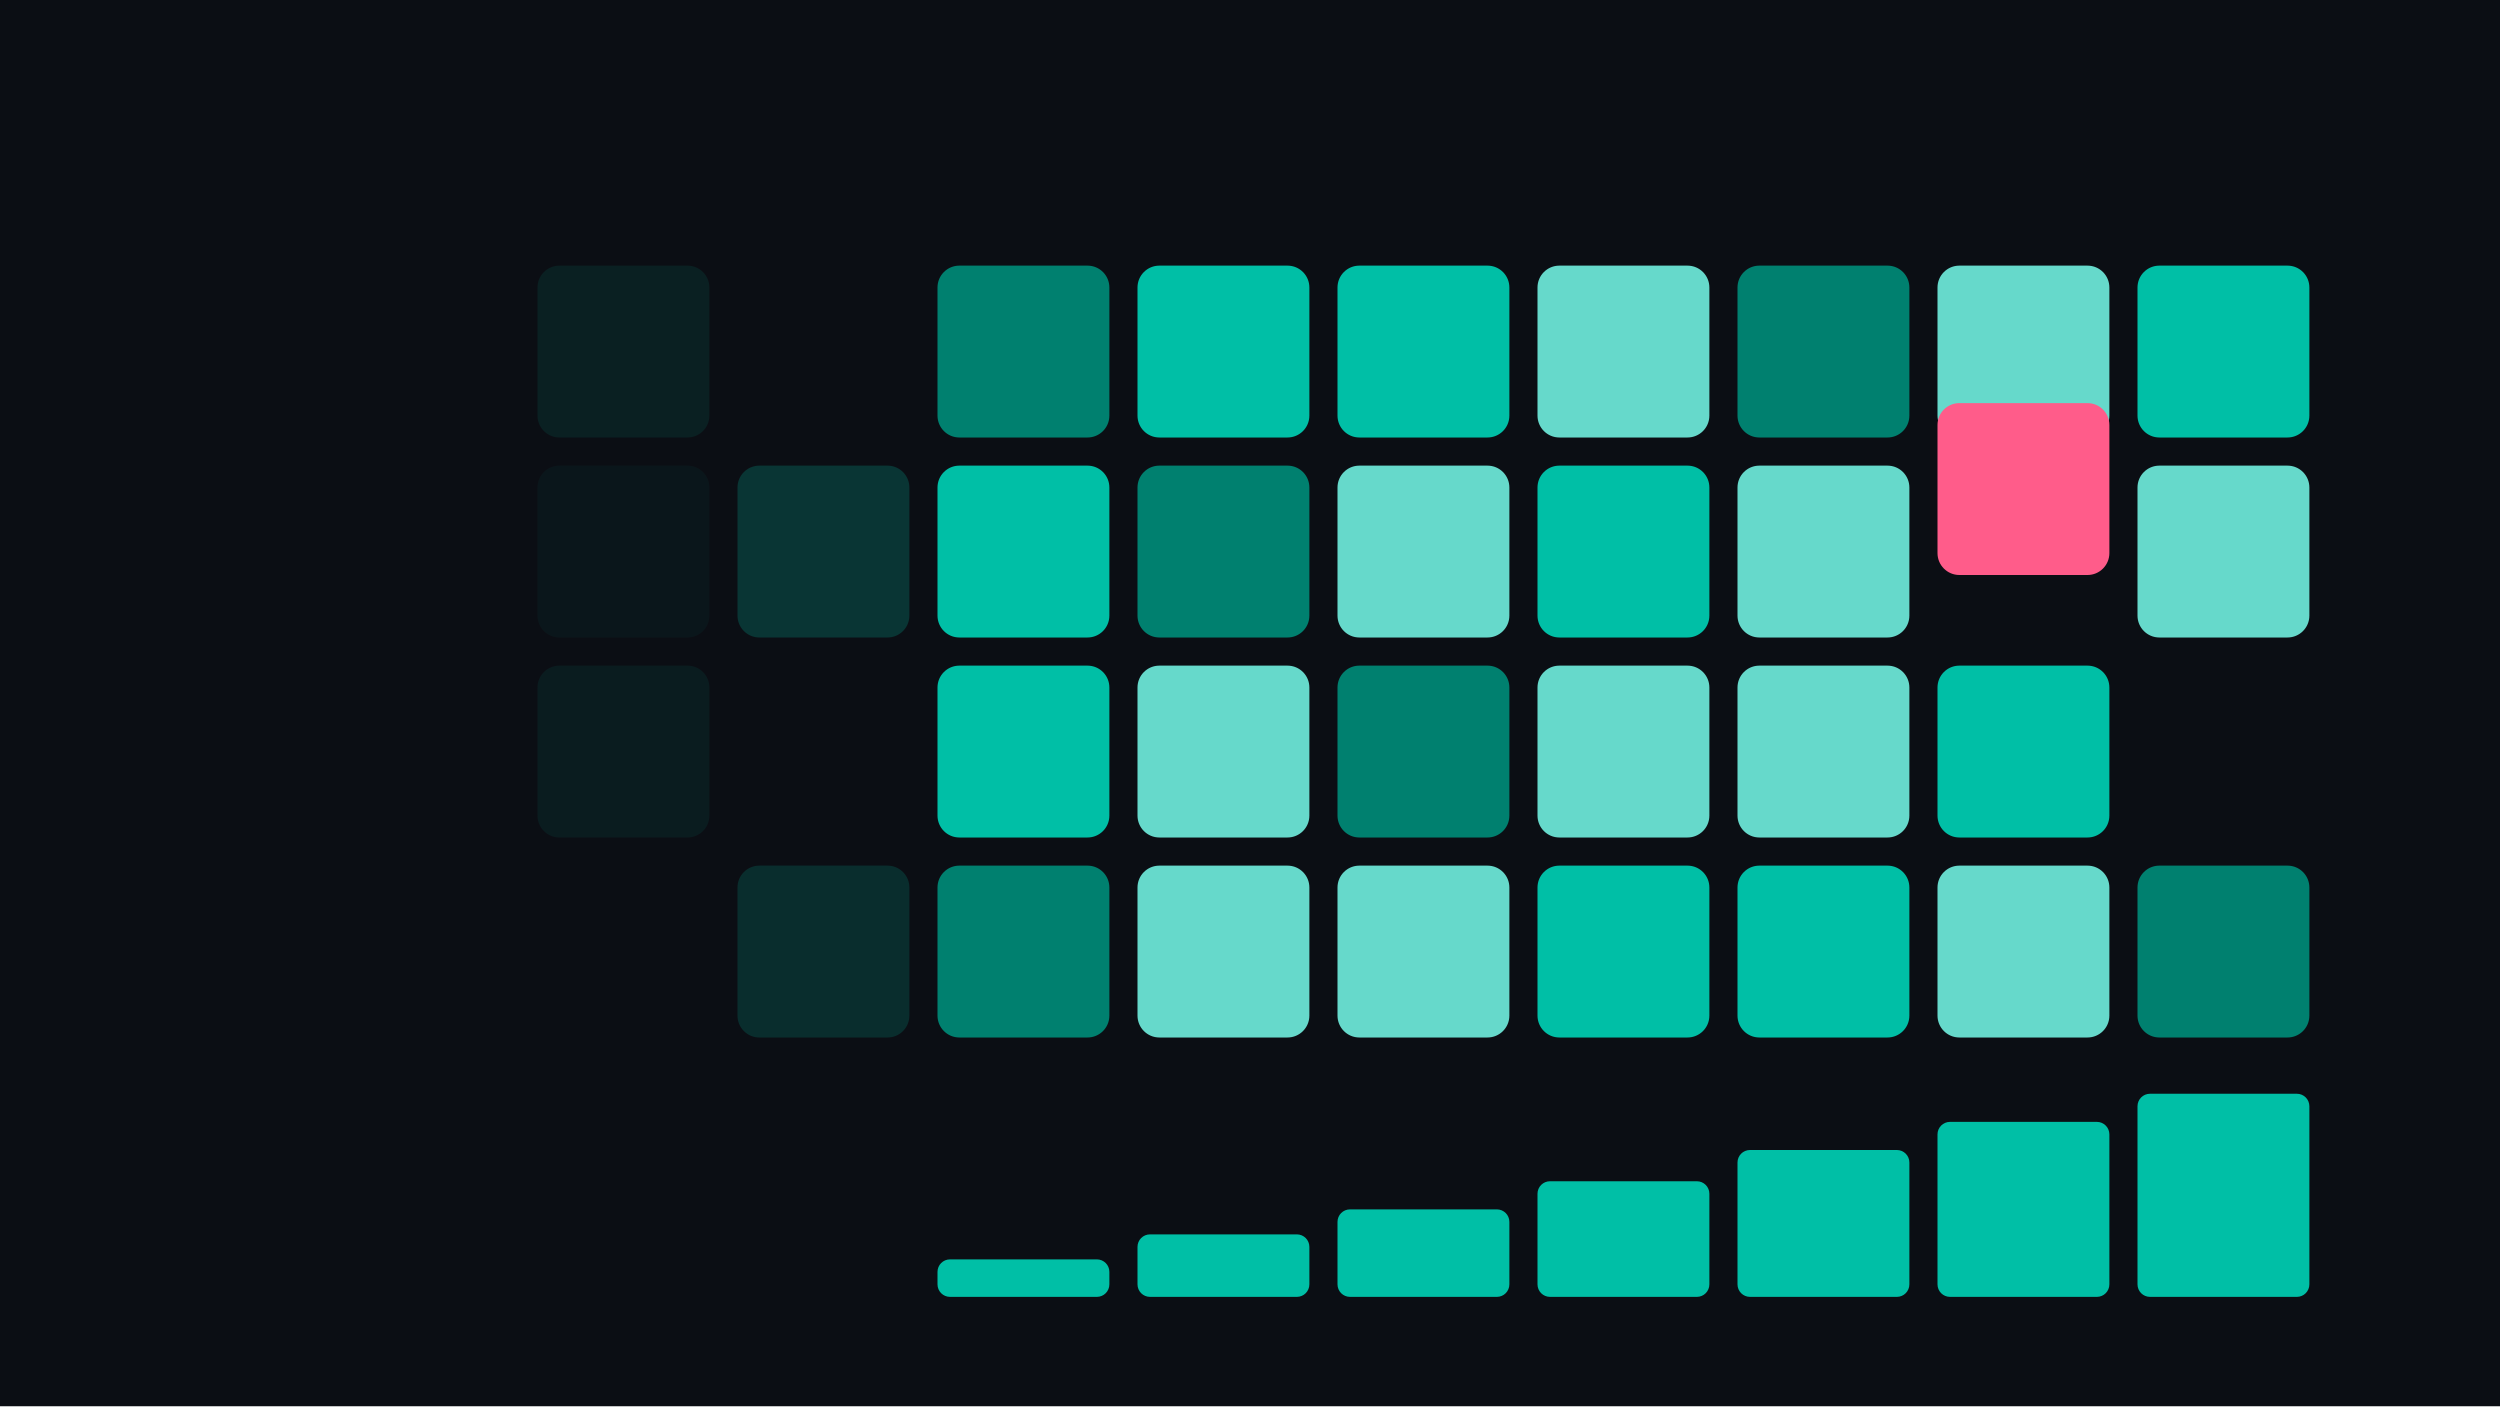
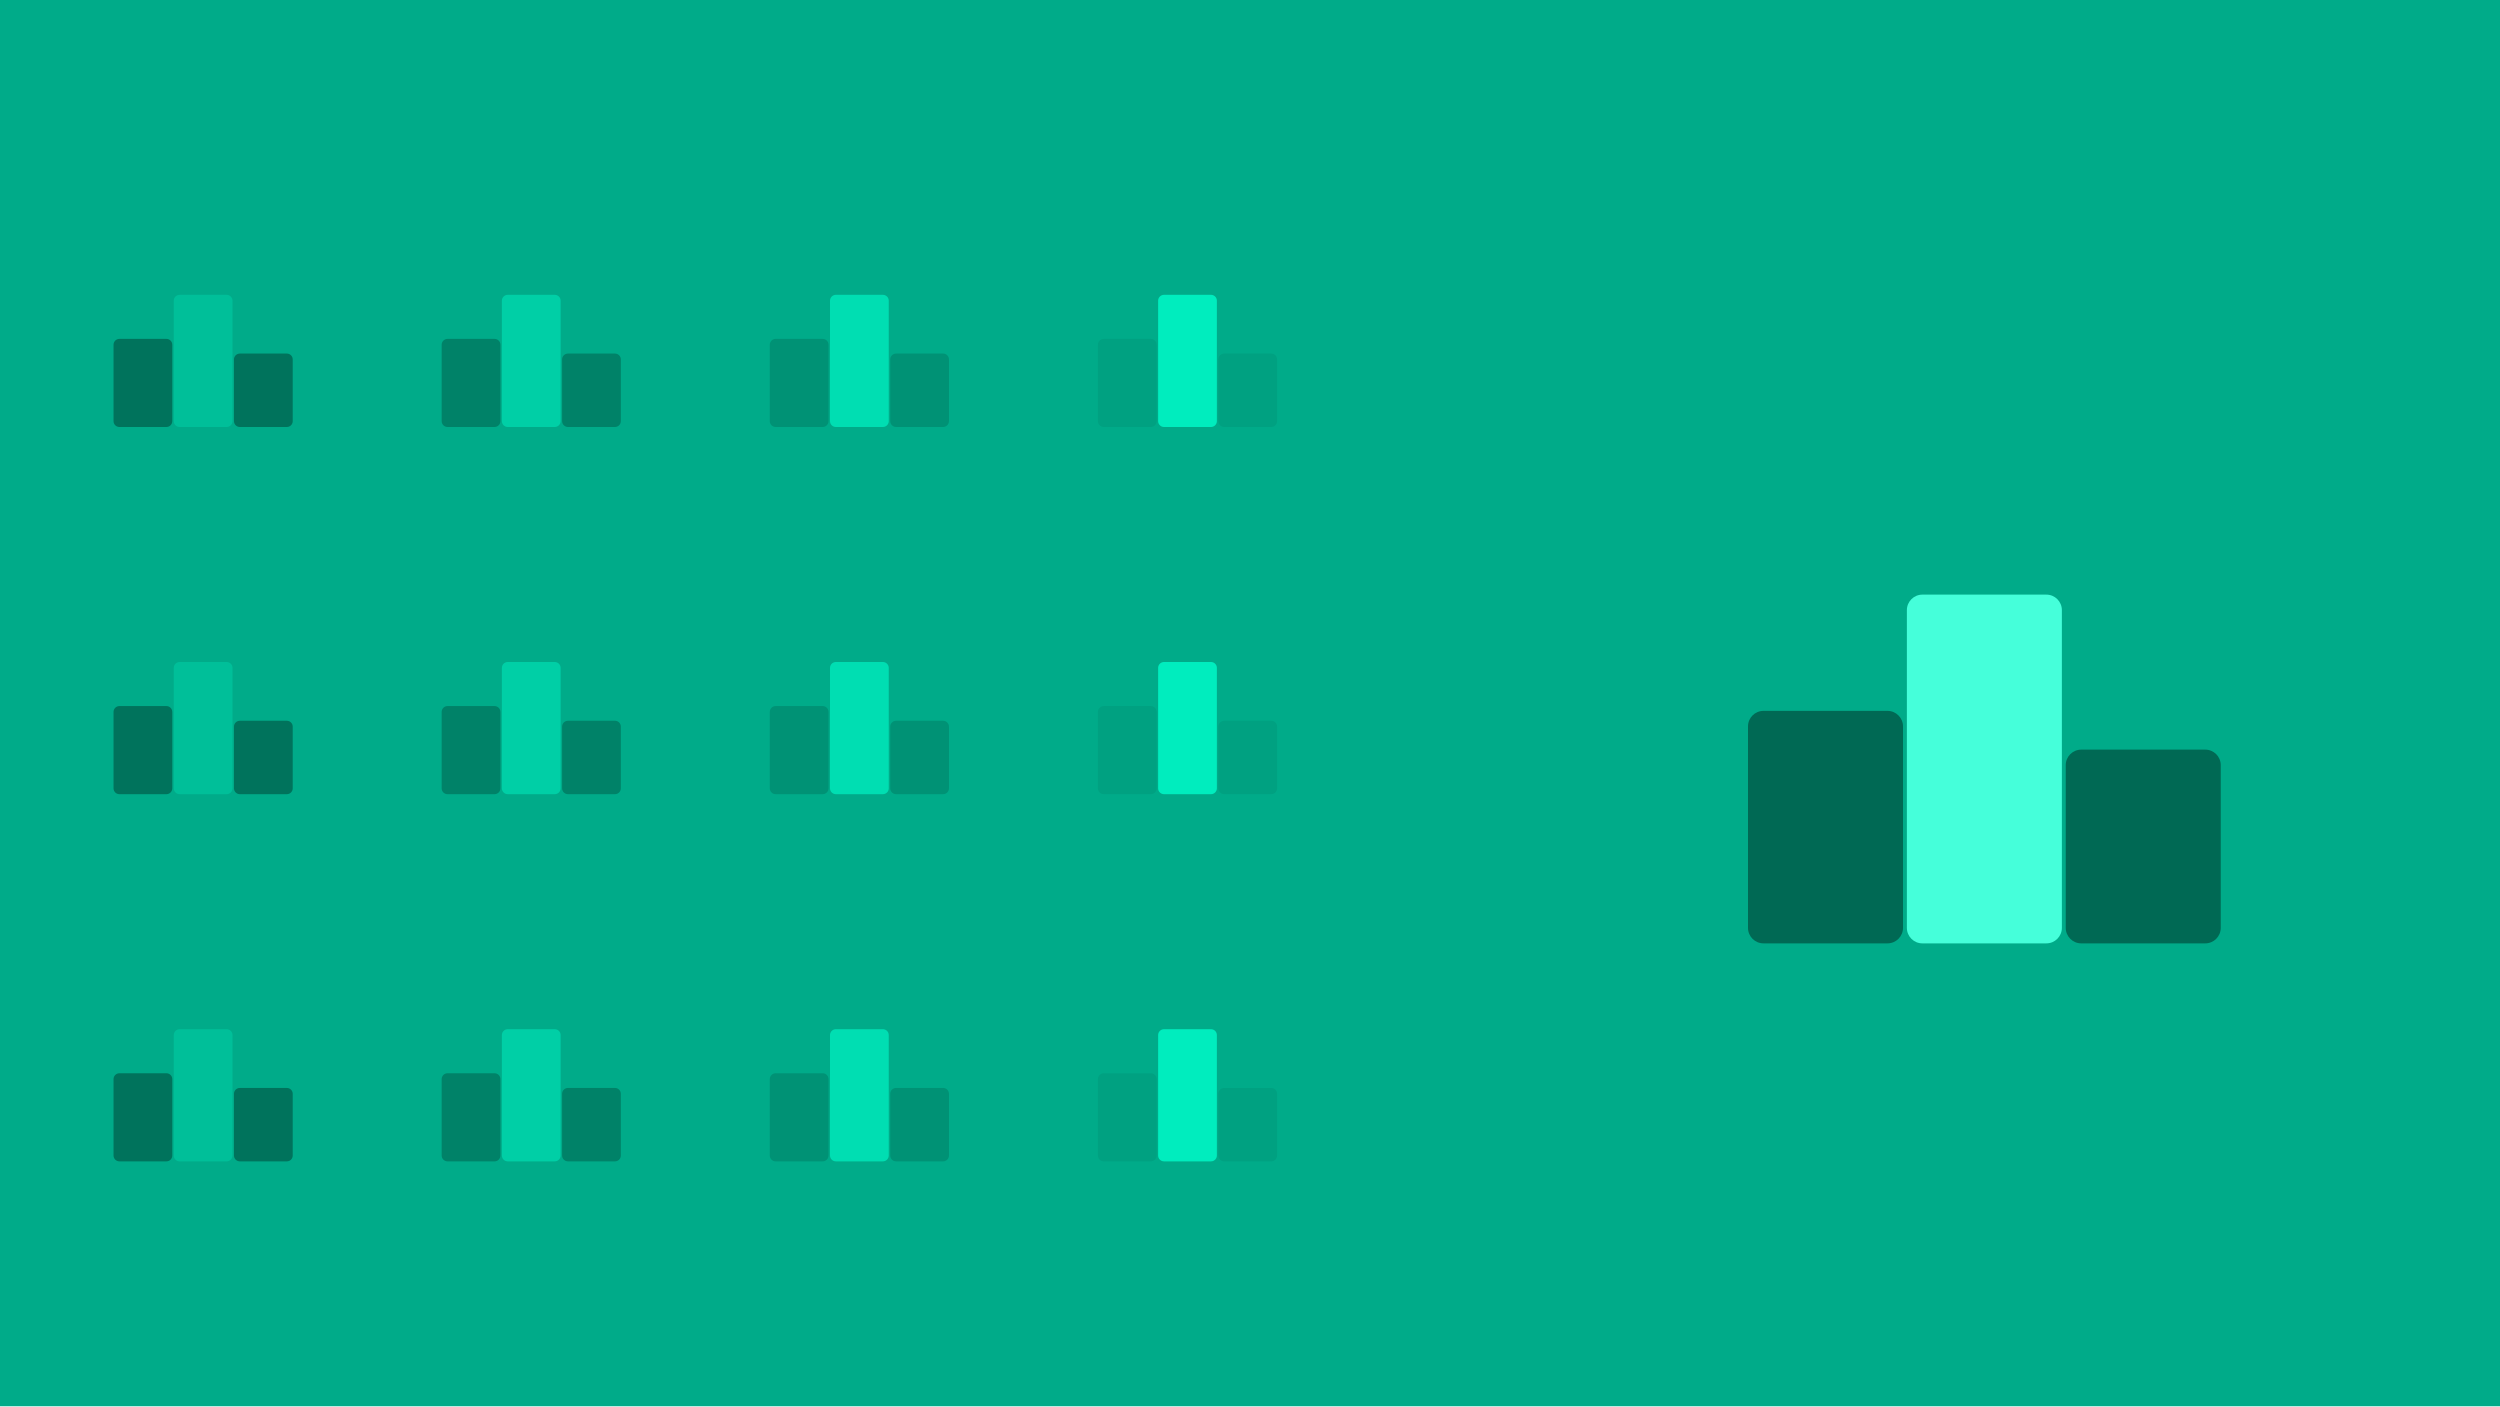
- <svg xmlns="http://www.w3.org/2000/svg" viewBox="0 0 1600 900" width="1600" height="900" role="img" aria-label="Model Benchmarking cover">
-   <rect width="1600" height="900" fill="#0B0E14" />
-   <g fill="#00BFA6">
-     <rect x="344" y="170" width="110" height="110" rx="14" fill-opacity="0.10" />
-     <rect x="344" y="426" width="110" height="110" rx="14" fill-opacity="0.08" />
-     <rect x="472" y="298" width="110" height="110" rx="14" fill-opacity="0.22" />
-     <rect x="472" y="554" width="110" height="110" rx="14" fill-opacity="0.18" />
-     <rect x="344" y="298" width="110" height="110" rx="14" fill-opacity="0.05" />
-   </g>
-   <g>
-     <g fill="#00806F">
-       <rect x="600" y="170" width="110" height="110" rx="14" />
-       <rect x="856" y="426" width="110" height="110" rx="14" />
-       <rect x="600" y="554" width="110" height="110" rx="14" />
-       <rect x="1368" y="554" width="110" height="110" rx="14" />
-       <rect x="728" y="298" width="110" height="110" rx="14" />
-       <rect x="1112" y="170" width="110" height="110" rx="14" />
-     </g>
-     <g fill="#00BFA6">
-       <rect x="728" y="170" width="110" height="110" rx="14" />
-       <rect x="856" y="170" width="110" height="110" rx="14" />
-       <rect x="984" y="298" width="110" height="110" rx="14" />
-       <rect x="600" y="298" width="110" height="110" rx="14" />
-       <rect x="1240" y="426" width="110" height="110" rx="14" />
-       <rect x="984" y="554" width="110" height="110" rx="14" />
-       <rect x="1112" y="554" width="110" height="110" rx="14" />
-       <rect x="600" y="426" width="110" height="110" rx="14" />
-       <rect x="1368" y="170" width="110" height="110" rx="14" />
-     </g>
-     <g fill="#66D9CB">
-       <rect x="984" y="170" width="110" height="110" rx="14" />
-       <rect x="1240" y="170" width="110" height="110" rx="14" />
-       <rect x="856" y="298" width="110" height="110" rx="14" />
-       <rect x="1112" y="298" width="110" height="110" rx="14" />
-       <rect x="1368" y="298" width="110" height="110" rx="14" />
-       <rect x="728" y="426" width="110" height="110" rx="14" />
-       <rect x="984" y="426" width="110" height="110" rx="14" />
-       <rect x="1112" y="426" width="110" height="110" rx="14" />
-       <rect x="728" y="554" width="110" height="110" rx="14" />
-       <rect x="856" y="554" width="110" height="110" rx="14" />
-       <rect x="1240" y="554" width="110" height="110" rx="14" />
-     </g>
-   </g>
-   <rect x="1240" y="258" width="110" height="110" rx="14" fill="#FF5C8A" />
-   <g fill="#00BFA6">
-     <rect x="600" y="806" width="110" height="24" rx="8" />
-     <rect x="728" y="790" width="110" height="40" rx="8" />
-     <rect x="856" y="774" width="110" height="56" rx="8" />
-     <rect x="984" y="756" width="110" height="74" rx="8" />
-     <rect x="1112" y="736" width="110" height="94" rx="8" />
-     <rect x="1240" y="718" width="110" height="112" rx="8" />
-     <rect x="1368" y="700" width="110" height="130" rx="8" />
-   </g>
+ <svg xmlns="http://www.w3.org/2000/svg" width="1600" height="900" viewBox="0 0 1600 900">
+   <rect width="1600" height="900" fill="#00AB89" />
+   <rect x="72.66" y="216.88" width="37.60" height="56.40" rx="3.76" fill="#00735C" />
+   <rect x="149.74" y="226.28" width="37.60" height="47.00" rx="3.76" fill="#00735C" />
+   <rect x="111.20" y="188.68" width="37.60" height="84.60" rx="3.76" fill="#00BF99" />
+   <rect x="72.66" y="451.88" width="37.60" height="56.40" rx="3.76" fill="#00735C" />
+   <rect x="149.74" y="461.28" width="37.60" height="47.00" rx="3.76" fill="#00735C" />
+   <rect x="111.20" y="423.68" width="37.60" height="84.60" rx="3.76" fill="#00BF99" />
+   <rect x="72.66" y="686.88" width="37.60" height="56.40" rx="3.76" fill="#00735C" />
+   <rect x="149.74" y="696.28" width="37.60" height="47.00" rx="3.76" fill="#00735C" />
+   <rect x="111.20" y="658.68" width="37.60" height="84.60" rx="3.76" fill="#00BF99" />
+   <rect x="282.66" y="216.88" width="37.60" height="56.40" rx="3.76" fill="#008268" />
+   <rect x="359.74" y="226.28" width="37.60" height="47.00" rx="3.76" fill="#008268" />
+   <rect x="321.20" y="188.68" width="37.60" height="84.60" rx="3.76" fill="#00CFA6" />
+   <rect x="282.66" y="451.88" width="37.60" height="56.40" rx="3.76" fill="#008268" />
+   <rect x="359.74" y="461.28" width="37.60" height="47.00" rx="3.76" fill="#008268" />
+   <rect x="321.20" y="423.68" width="37.60" height="84.60" rx="3.76" fill="#00CFA6" />
+   <rect x="282.66" y="686.88" width="37.60" height="56.40" rx="3.76" fill="#008268" />
+   <rect x="359.74" y="696.28" width="37.60" height="47.00" rx="3.76" fill="#008268" />
+   <rect x="321.20" y="658.68" width="37.60" height="84.60" rx="3.76" fill="#00CFA6" />
+   <rect x="492.66" y="216.88" width="37.60" height="56.40" rx="3.76" fill="#009275" />
+   <rect x="569.74" y="226.28" width="37.60" height="47.00" rx="3.76" fill="#009275" />
+   <rect x="531.20" y="188.68" width="37.60" height="84.60" rx="3.76" fill="#00DEB2" />
+   <rect x="492.66" y="451.88" width="37.60" height="56.40" rx="3.76" fill="#009275" />
+   <rect x="569.74" y="461.28" width="37.60" height="47.00" rx="3.76" fill="#009275" />
+   <rect x="531.20" y="423.68" width="37.60" height="84.60" rx="3.76" fill="#00DEB2" />
+   <rect x="492.66" y="686.88" width="37.60" height="56.40" rx="3.76" fill="#009275" />
+   <rect x="569.74" y="696.28" width="37.60" height="47.00" rx="3.76" fill="#009275" />
+   <rect x="531.20" y="658.68" width="37.60" height="84.60" rx="3.76" fill="#00DEB2" />
+   <rect x="702.66" y="216.88" width="37.60" height="56.40" rx="3.76" fill="#00A181" />
+   <rect x="779.74" y="226.28" width="37.60" height="47.00" rx="3.76" fill="#00A181" />
+   <rect x="741.20" y="188.68" width="37.60" height="84.60" rx="3.76" fill="#00EDBE" />
+   <rect x="702.66" y="451.88" width="37.60" height="56.40" rx="3.76" fill="#00A181" />
+   <rect x="779.74" y="461.28" width="37.60" height="47.00" rx="3.76" fill="#00A181" />
+   <rect x="741.20" y="423.68" width="37.60" height="84.60" rx="3.76" fill="#00EDBE" />
+   <rect x="702.66" y="686.88" width="37.60" height="56.40" rx="3.76" fill="#00A181" />
+   <rect x="779.74" y="696.28" width="37.60" height="47.00" rx="3.76" fill="#00A181" />
+   <rect x="741.20" y="658.68" width="37.60" height="84.60" rx="3.76" fill="#00EDBE" />
+   <rect x="1118.72" y="454.96" width="99.20" height="148.80" rx="9.92" fill="#006954" />
+   <rect x="1322.08" y="479.76" width="99.20" height="124.00" rx="9.92" fill="#006954" />
+   <rect x="1220.40" y="380.56" width="99.20" height="223.20" rx="9.92" fill="#45FFDA" />
</svg>
